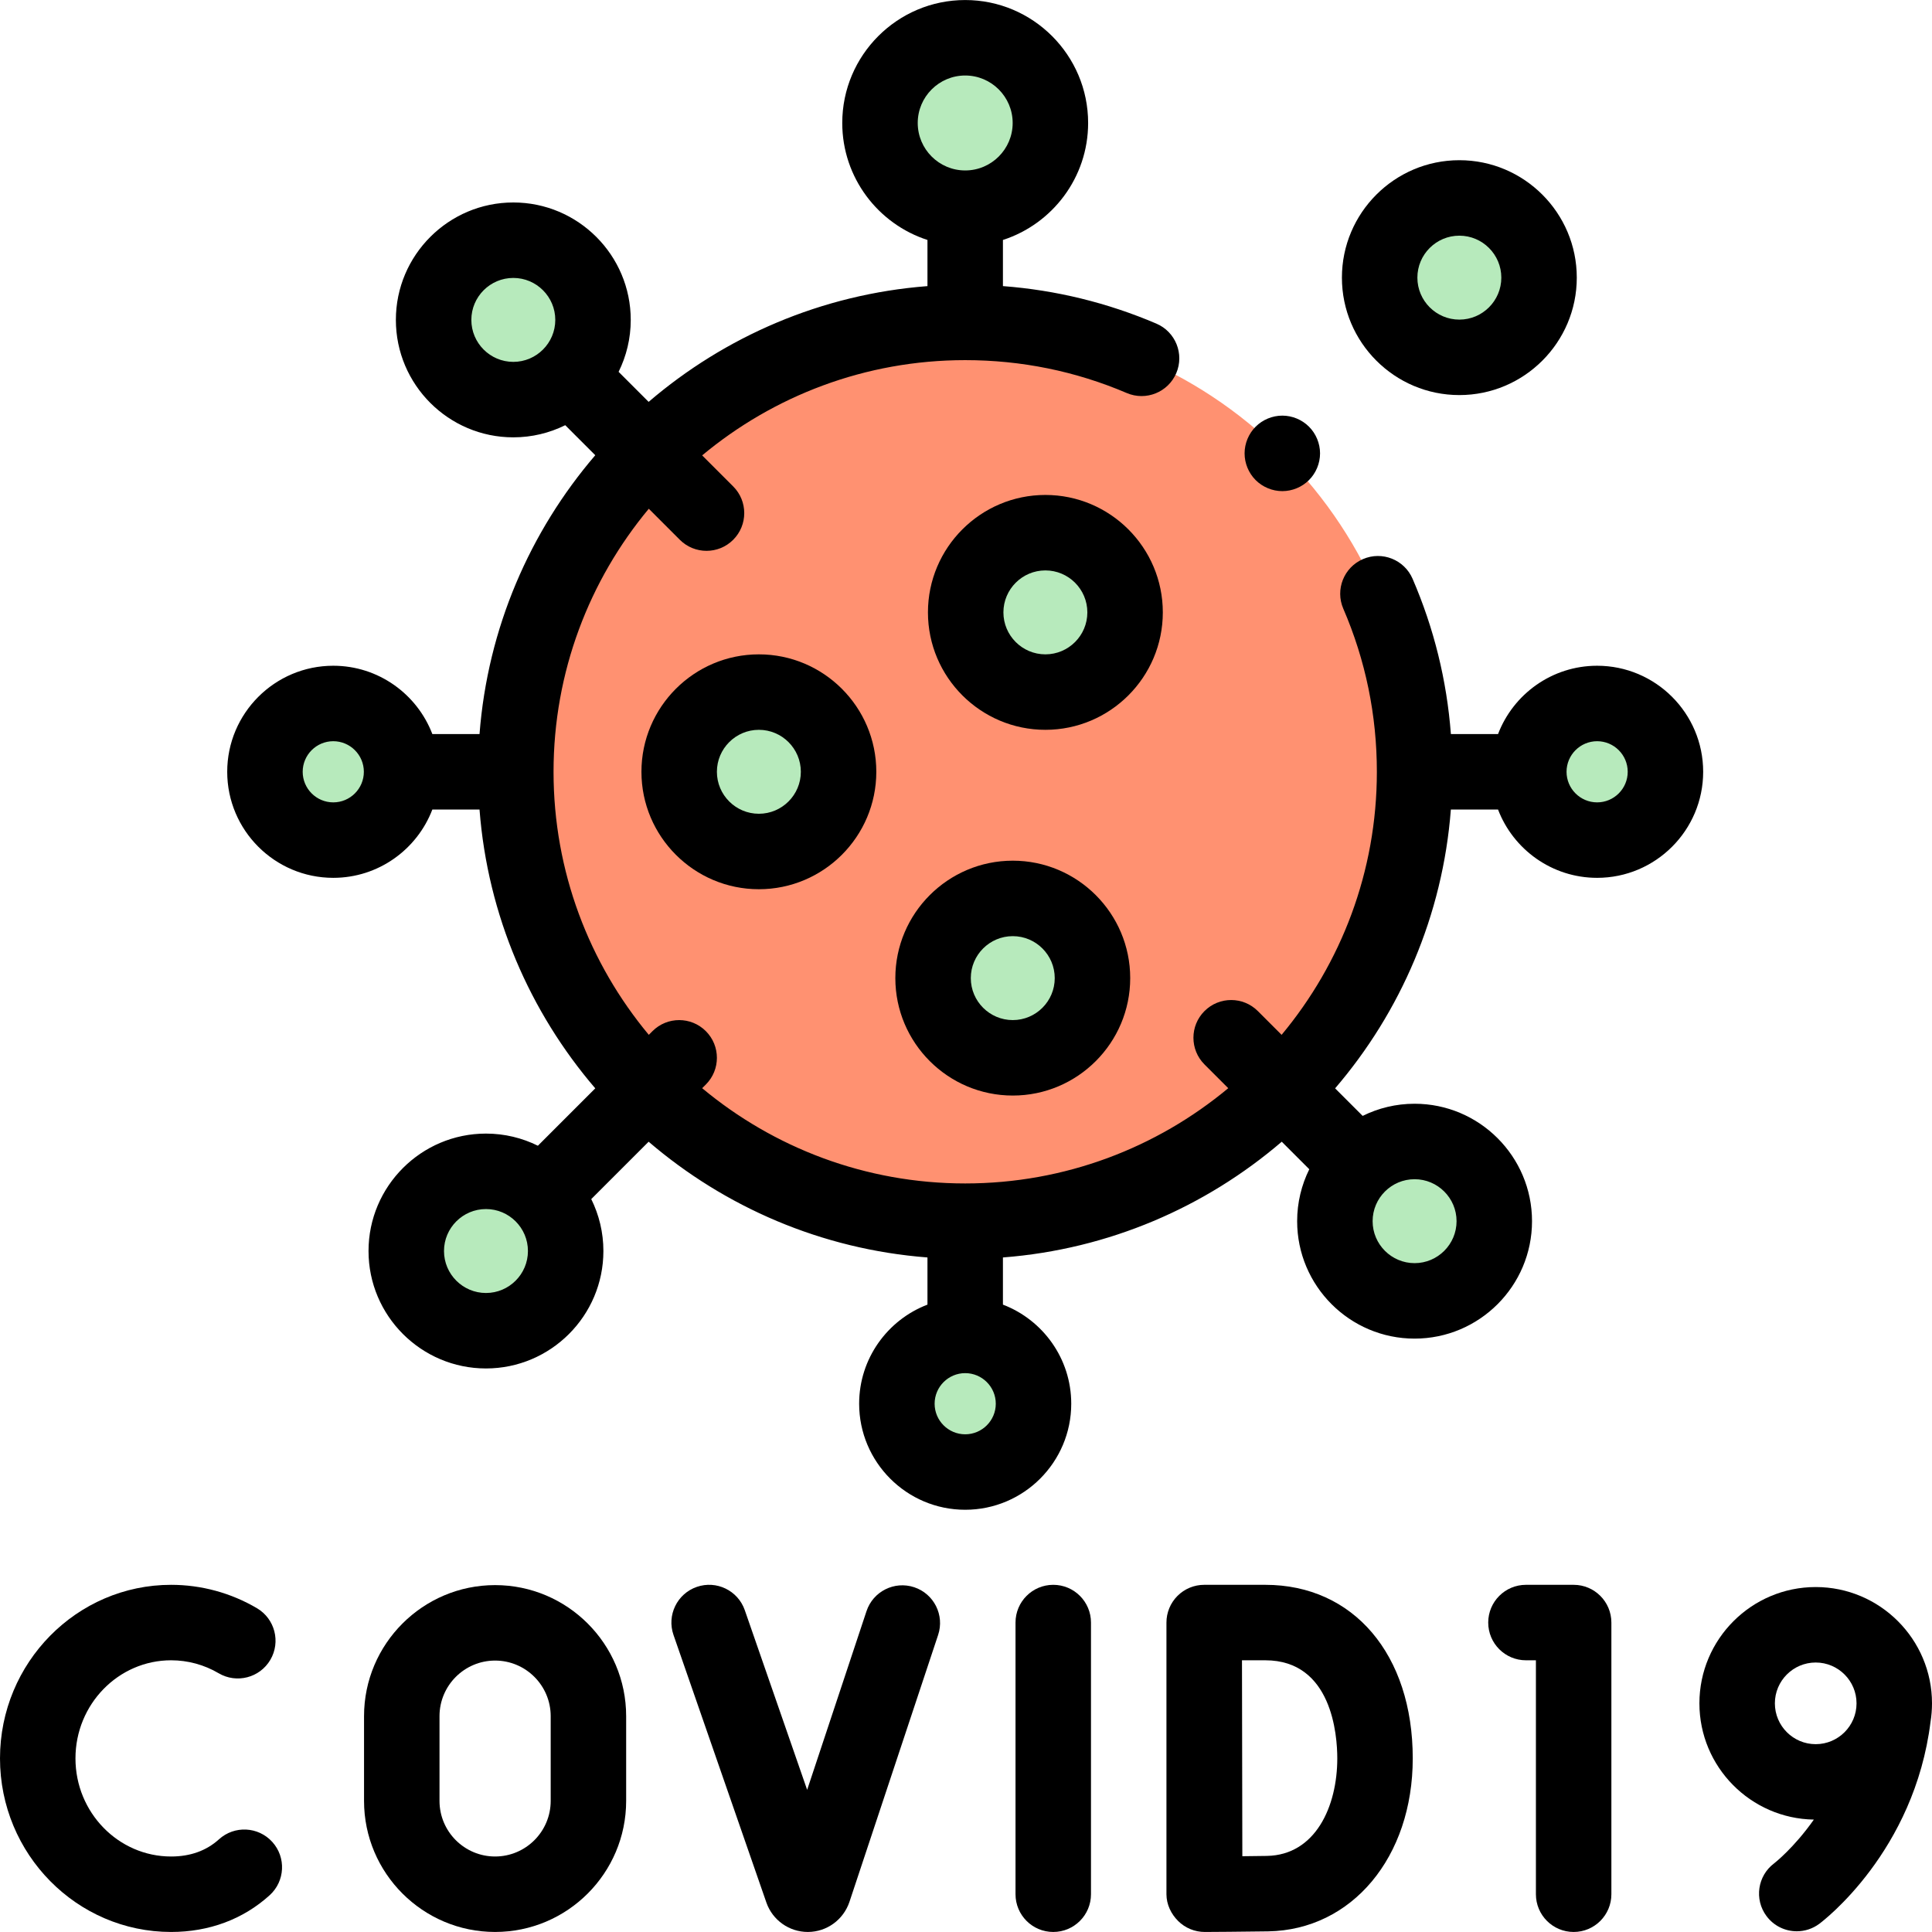
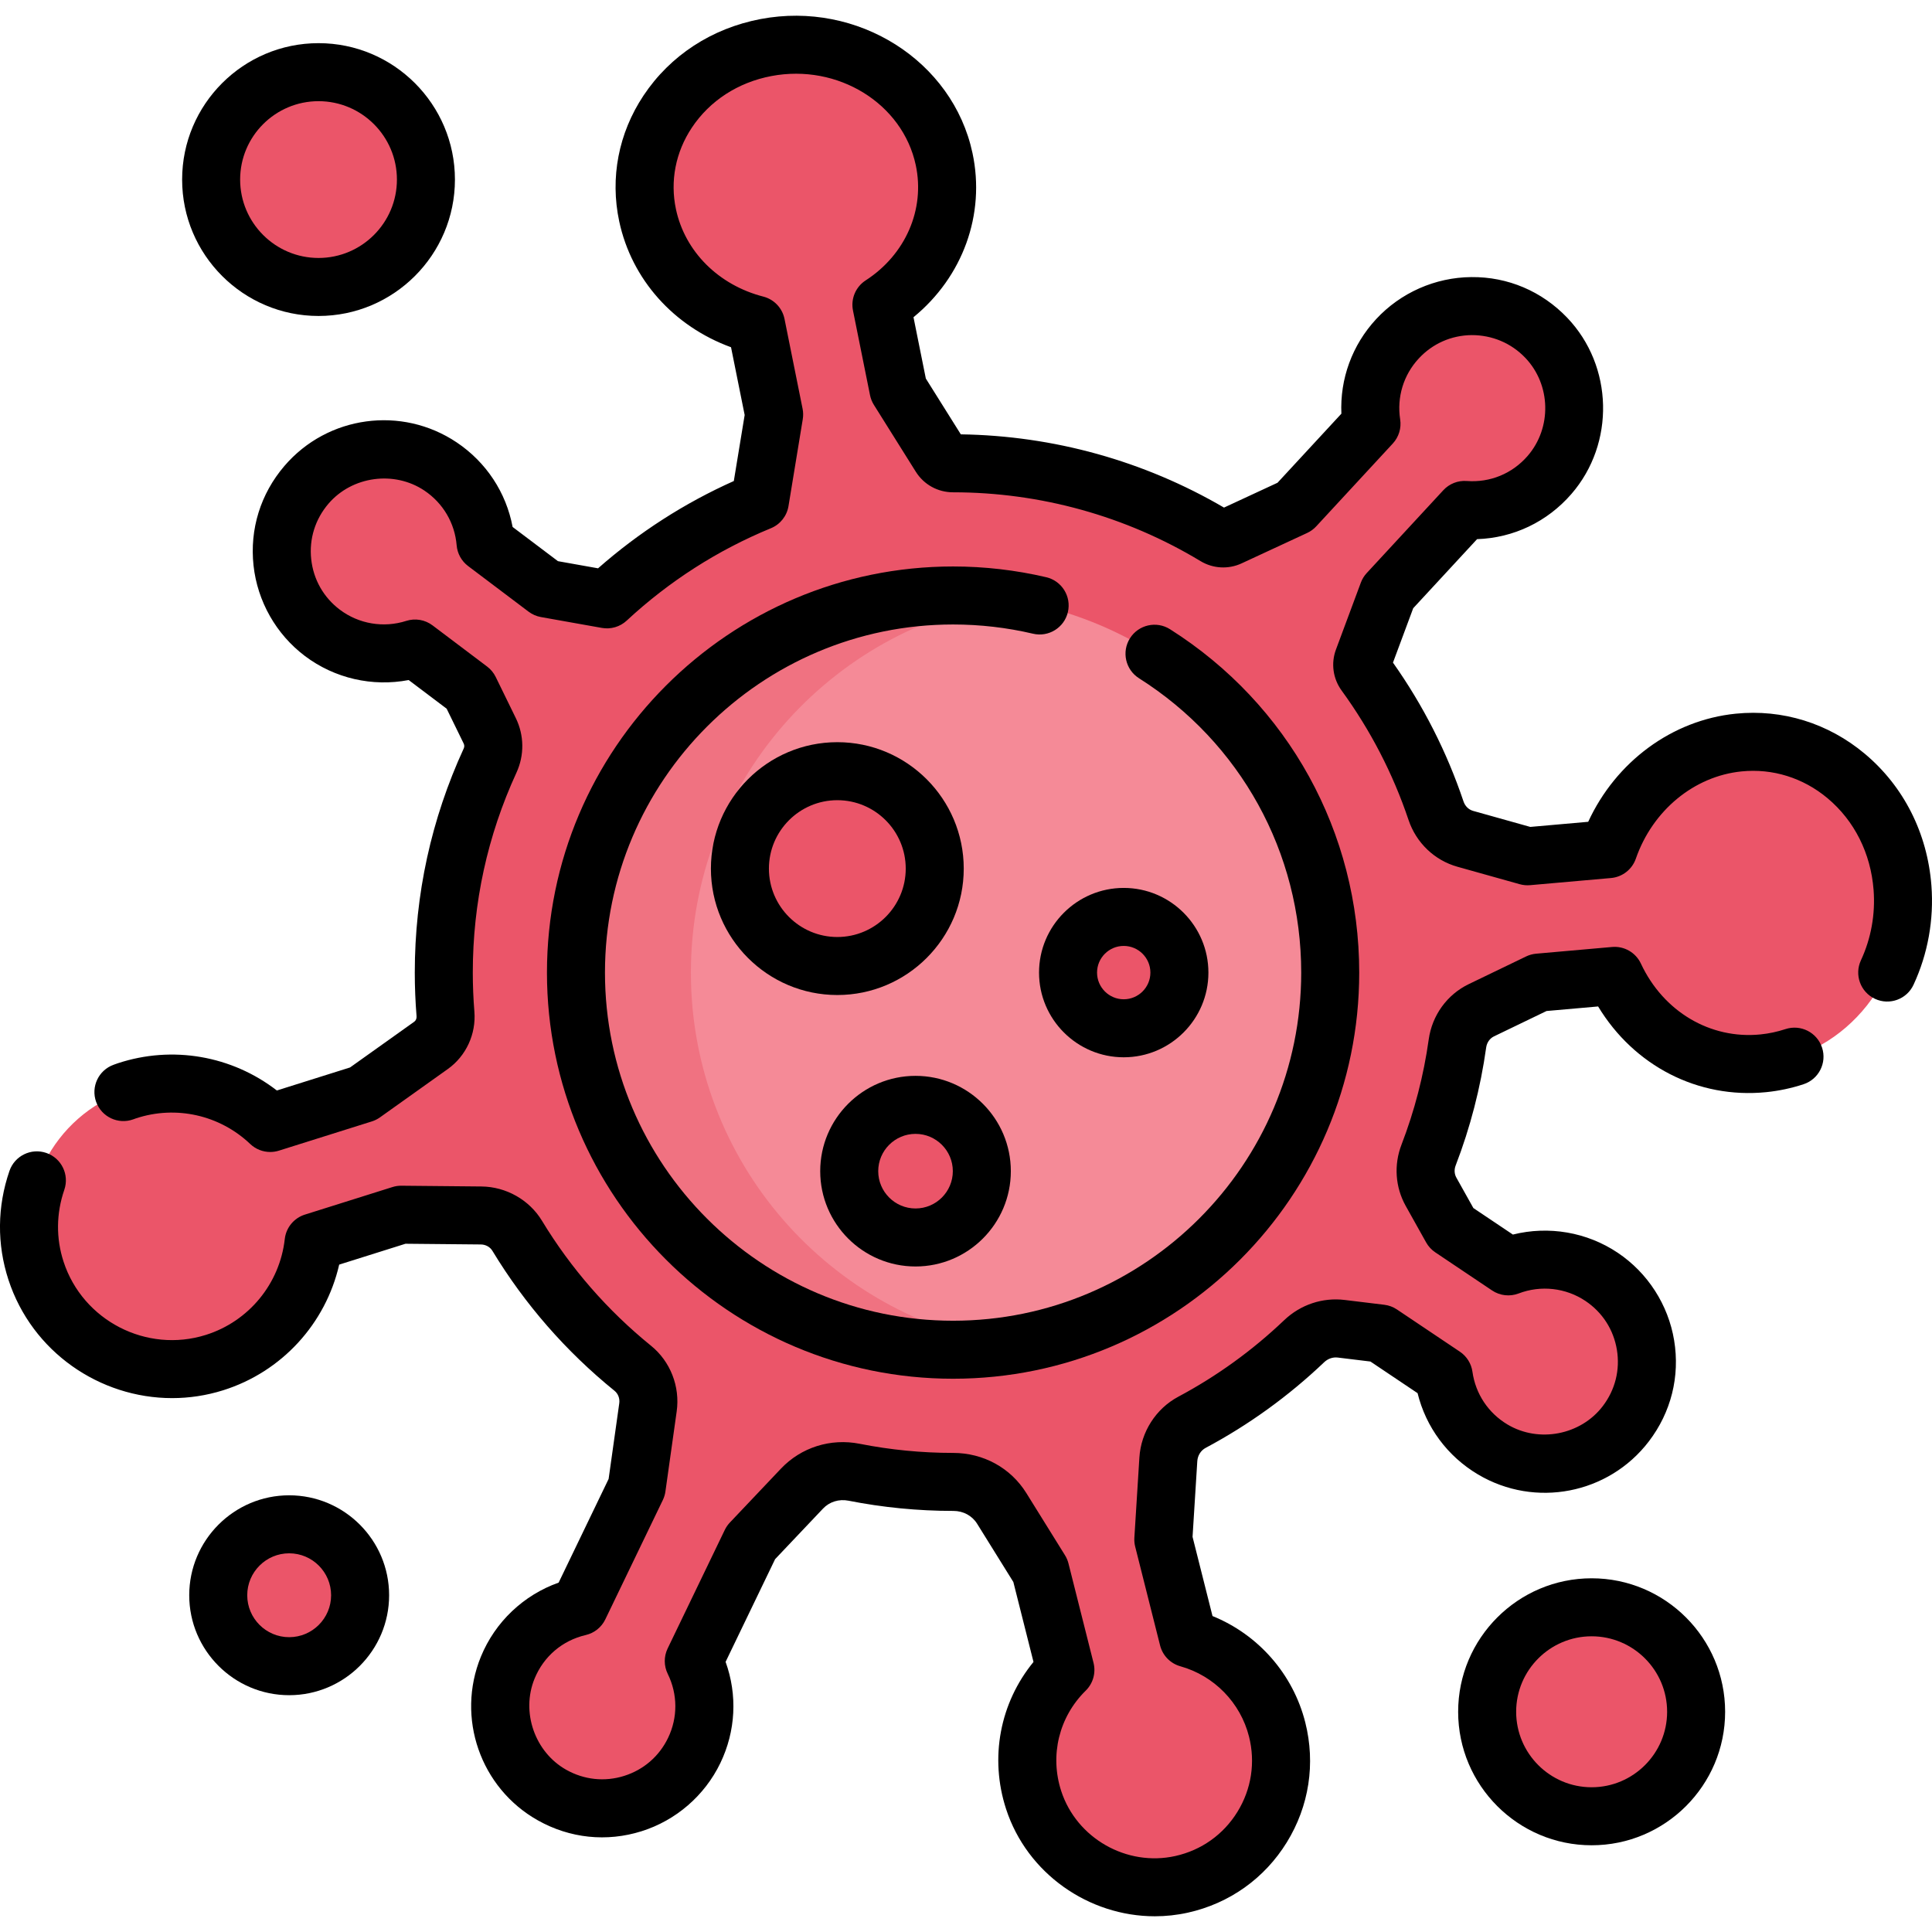
- <svg xmlns="http://www.w3.org/2000/svg" id="Capa_1" enable-background="new 0 0 512.019 512.019" height="512" viewBox="0 0 512.019 512.019" width="512">
-   <g id="XMLID_629_">
-     <ellipse id="XMLID_494_" cx="255.798" cy="204.54" fill="#ff9171" rx="119.097" ry="119.097" transform="matrix(.707 -.707 .707 .707 -69.71 240.785)" />
-     <g id="XMLID_2843_">
-       <circle id="XMLID_2844_" cx="128.791" cy="331.546" fill="#b7eabc" r="21.123" />
-     </g>
-     <g id="XMLID_2841_">
-       <circle id="XMLID_2842_" cx="128.791" cy="331.546" fill="#b7eabc" r="21.123" />
-     </g>
-     <g fill="#b7eabc">
-       <circle id="XMLID_2830_" cx="255.798" cy="372.013" r="18.105" />
-       <circle id="XMLID_1797_" cx="255.798" cy="372.013" r="18.105" />
-       <ellipse id="XMLID_1768_" cx="255.798" cy="32.59" rx="22.581" ry="22.581" transform="matrix(.987 -.16 .16 .987 -1.917 41.395)" />
-       <ellipse id="XMLID_1614_" cx="255.798" cy="32.59" rx="22.581" ry="22.581" transform="matrix(.987 -.16 .16 .987 -1.917 41.395)" />
-       <ellipse id="XMLID_1822_" cx="88.324" cy="204.54" rx="18.105" ry="18.105" transform="matrix(.23 -.973 .973 .23 -131.037 243.507)" />
-       <ellipse id="XMLID_1821_" cx="88.324" cy="204.54" rx="18.105" ry="18.105" transform="matrix(.23 -.973 .973 .23 -131.037 243.507)" />
-       <ellipse id="XMLID_1798_" cx="423.271" cy="204.54" rx="18.105" ry="18.105" transform="matrix(.707 -.707 .707 .707 -20.658 359.206)" />
-       <ellipse id="XMLID_1796_" cx="423.271" cy="204.54" rx="18.105" ry="18.105" transform="matrix(.707 -.707 .707 .707 -20.658 359.206)" />
-     </g>
-     <g id="XMLID_1788_">
-       <ellipse id="XMLID_1791_" cx="374.895" cy="323.637" fill="#b7eabc" rx="21.123" ry="21.123" transform="matrix(.987 -.16 .16 .987 -47 64.23)" />
-     </g>
-     <g id="XMLID_1786_">
-       <ellipse id="XMLID_1787_" cx="374.895" cy="323.637" fill="#b7eabc" rx="21.123" ry="21.123" transform="matrix(.987 -.16 .16 .987 -47 64.23)" />
-     </g>
-     <g id="XMLID_179_">
-       <circle id="XMLID_181_" cx="201.117" cy="204.54" fill="#b7eabc" r="21.123" />
-     </g>
-     <g id="XMLID_177_">
-       <circle id="XMLID_178_" cx="201.117" cy="204.54" fill="#b7eabc" r="21.123" />
-     </g>
-     <g id="XMLID_204_">
-       <ellipse id="XMLID_207_" cx="277.047" cy="162.294" fill="#b7eabc" rx="21.123" ry="21.123" transform="matrix(.987 -.16 .16 .987 -22.419 46.474)" />
-     </g>
-     <g id="XMLID_185_">
-       <ellipse id="XMLID_186_" cx="277.047" cy="162.294" fill="#b7eabc" rx="21.123" ry="21.123" transform="matrix(.987 -.16 .16 .987 -22.419 46.474)" />
-     </g>
-     <g id="XMLID_212_">
-       <circle id="XMLID_213_" cx="268.406" cy="259.221" fill="#b7eabc" r="21.123" />
-     </g>
-     <g id="XMLID_210_">
-       <circle id="XMLID_211_" cx="268.406" cy="259.221" fill="#b7eabc" r="21.123" />
-     </g>
-     <g id="XMLID_1843_">
-       <circle id="XMLID_1844_" cx="136.039" cy="84.781" fill="#b7eabc" r="21.123" />
-     </g>
-     <g id="XMLID_1833_">
-       <circle id="XMLID_1842_" cx="136.039" cy="84.781" fill="#b7eabc" r="21.123" />
-     </g>
-     <g id="XMLID_1545_">
-       <g id="XMLID_1828_">
-         <ellipse id="XMLID_1829_" cx="386.757" cy="73.58" fill="#b7eabc" rx="21.123" ry="21.123" transform="matrix(.924 -.383 .383 .924 1.282 153.607)" />
+ <svg xmlns="http://www.w3.org/2000/svg" id="Capa_1" enable-background="new 0 0 499.573 499.573" height="512" viewBox="0 0 499.573 499.573" width="512">
+   <g>
+     <g>
+       <g id="XMLID_107_">
+         <g>
+           <path d="m491.938 229.544c1.77 22.9-14.34 43.23-35.97 45.4-16.56 1.66-31.54-7.81-38.46-22.6l-19.63 1.73-14.82 7.15c-3.39 1.63-5.67 4.87-6.19 8.59-1.4 10.03-3.94 19.69-7.47 28.87-1.2 3.11-.99 6.58.64 9.48l5.28 9.44 14.68 9.85c7.74-2.96 16.75-2.25 24.16 2.72 12.56 8.43 15.57 25.78 6.23 37.99-8.04 10.52-22.99 13.41-34.37 6.65-7.25-4.3-11.63-11.44-12.7-19.07l-16.27-10.91-10.24-1.25c-3.52-.43-7.02.78-9.58 3.23-8.64 8.23-18.4 15.3-29.01 20.96-3.57 1.9-5.86 5.55-6.11 9.58l-1.3 20.74 6.44 25.55c10.96 3.06 20.02 11.75 23 23.57 4.5 17.87-6.6 36-24.7 40.03-16.33 3.64-33.08-5.88-38.27-21.79-4.04-12.42-.33-25.26 8.21-33.65l-6.47-25.7-9.99-16.06c-2.68-4.31-7.42-6.86-12.5-6.85-.03 0-.05 0-.08 0-8.75 0-17.31-.87-25.59-2.5-4.93-.98-10.02.58-13.48 4.23l-13.2 13.93-14.78 30.66c3.46 7.03 3.77 15.52.11 23.13-6.58 13.64-23.36 19.06-36.77 11.52-11.48-6.47-16.45-20.75-11.45-32.95 3.41-8.32 10.48-13.88 18.48-15.74l14.87-30.86 2.92-20.71c.53-3.82-.93-7.67-3.93-10.09-11.83-9.6-21.97-21.19-29.9-34.27-1.97-3.25-5.51-5.22-9.31-5.25l-20.68-.2-22.64 7.12c-1.59 14.08-11.23 26.59-25.61 31.11-19.32 6.08-39.9-4.54-46.17-23.74-6.27-19.19 4.32-40.18 23.49-46.52 13.42-4.44 27.52-.75 37.06 8.32l24.03-7.56 17.55-12.51c2.61-1.85 4-4.95 3.74-8.13-.29-3.53-.44-7.09-.44-10.69 0-19.56 4.3-38.13 11.98-54.83 1.12-2.45 1.09-5.27-.09-7.69l-5.2-10.63-14.11-10.65c-7.9 2.53-16.85 1.32-23.97-4.05-12.08-9.12-14.12-26.61-4.12-38.28 8.61-10.05 23.7-12.11 34.69-4.73 7 4.7 10.98 12.06 11.62 19.74l15.64 11.8 15.76 2.81c11.47-10.65 24.84-19.28 39.53-25.33l3.7-22.48-4.67-23.22c-13.82-3.56-25.04-14.15-28.06-28.27-4.26-19.95 9.45-39.38 30.63-43.39 21.17-4.01 41.79 8.9 46.05 28.85 3.19 14.93-3.68 29.56-16.22 37.66l4.41 21.9 10.83 17.28c.71 1.13 1.95 1.81 3.28 1.81h.02c24.8 0 48.02 6.9 67.85 18.88 1.09.65 2.43.74 3.58.2l16.96-7.86 19.8-21.42c-1.19-7.68 1-15.82 6.69-21.97 10.28-11.11 27.88-11.39 38.5-.28 9.31 9.75 9.67 25.3.83 35.48-5.72 6.59-13.93 9.63-21.95 9.03l-19.8 21.42-6.43 17.3c-.45 1.2-.25 2.54.5 3.58 7.81 10.72 14.04 22.66 18.34 35.48 1.19 3.52 3.99 6.26 7.57 7.27l16.1 4.51 20.92-1.85c5.13-14.79 17.94-25.98 33.67-27.56 21.63-2.17 40.6 14.64 42.36 37.54z" fill="#eb5569" />
+         </g>
      </g>
-       <g id="XMLID_1826_">
-         <ellipse id="XMLID_1827_" cx="386.757" cy="73.58" fill="#b7eabc" rx="21.123" ry="21.123" transform="matrix(.924 -.383 .383 .924 1.282 153.607)" />
+       <g id="XMLID_8_">
+         <g>
+           <circle cx="246.448" cy="251.494" fill="#f58a97" r="97.52" />
+         </g>
+       </g>
+       <path d="m178.652 251.494c0-48.807 35.859-89.244 82.664-96.401-4.846-.741-9.816-1.119-14.869-1.119-53.86 0-97.52 43.66-97.52 97.52s43.66 97.52 97.52 97.52c5.053 0 10.016-.384 14.862-1.125-46.804-7.158-82.657-47.588-82.657-96.395z" fill="#f07281" />
+       <g fill="#eb5569">
+         <circle cx="82.365" cy="46.433" r="27.771" />
+         <circle cx="74.773" cy="412.497" r="18.343" />
+         <circle cx="411.563" cy="442.629" r="27.018" />
+         <circle cx="216.514" cy="224.6" r="25.189" />
+         <circle cx="236.734" cy="302.839" r="17.145" />
+         <circle cx="290.57" cy="251.494" r="14.397" />
      </g>
    </g>
-     <g id="XMLID_624_">
-       <path id="XMLID_626_" d="m279.132 420.01c-5.523 0-10 4.478-10 10v72c0 5.523 4.477 10 10 10s10-4.478 10-10v-72c0-5.523-4.477-10-10-10z" />
-       <path id="XMLID_1032_" d="m58.031 487.455c-3.332 3.022-7.599 4.555-12.682 4.555-13.977 0-25.349-11.663-25.349-26s11.372-26 25.349-26c4.431 0 8.787 1.187 12.598 3.432 4.757 2.801 10.889 1.218 13.692-3.541 2.803-4.758 1.218-10.888-3.541-13.691-6.885-4.056-14.751-6.199-22.749-6.199-25.005-.001-45.349 20.634-45.349 45.999 0 25.364 20.344 46 45.349 46 10.062 0 19.094-3.369 26.12-9.742 4.091-3.711 4.398-10.035.688-14.125-3.711-4.091-10.035-4.4-14.126-.688z" />
-       <path id="XMLID_1033_" d="m242.285 420.651c-5.241-1.741-10.901 1.096-12.643 6.338l-15.731 47.354-16.527-47.613c-1.812-5.217-7.509-7.981-12.727-6.168-5.217 1.812-7.979 7.509-6.168 12.727l24.641 70.985c1.645 4.636 6.041 7.735 10.954 7.735h.077c4.944-.033 9.336-3.199 10.952-7.949l23.509-70.767c1.741-5.24-1.096-10.9-6.337-12.642z" />
-       <path id="XMLID_1036_" d="m131.211 420.085c-19.152 0-34.734 15.581-34.734 34.733v22.458c0 19.152 15.582 34.733 34.734 34.733s34.733-15.581 34.733-34.733v-22.458c.001-19.152-15.581-34.733-34.733-34.733zm14.734 57.191c0 8.124-6.609 14.733-14.733 14.733s-14.734-6.609-14.734-14.733v-22.458c0-8.124 6.609-14.733 14.734-14.733 8.124 0 14.733 6.609 14.733 14.733z" />
-       <path id="XMLID_1037_" d="m417.048 420.01h-12.64c-5.523 0-10 4.478-10 10 0 5.523 4.477 10 10 10h2.64v62c0 5.523 4.477 10 10 10s10-4.478 10-10v-72c0-5.523-4.477-10-10-10z" />
-       <path id="XMLID_1040_" d="m512.019 451.42c0-16.995-13.826-30.821-30.821-30.821-16.994 0-30.82 13.826-30.82 30.821 0 16.83 13.562 30.544 30.331 30.808-5.26 7.479-10.367 11.474-10.538 11.605-4.396 3.305-5.302 9.544-2.016 13.962 1.963 2.639 4.978 4.033 8.032 4.033 2.075 0 4.167-.644 5.96-1.978 1.035-.77 25.237-19.148 29.487-53.577.251-1.581.385-3.202.385-4.853zm-41.641 0c0-5.967 4.854-10.821 10.82-10.821 5.967 0 10.821 4.854 10.821 10.821s-4.854 10.82-10.821 10.82c-5.966 0-10.82-4.853-10.82-10.82z" />
-       <path id="XMLID_1043_" d="m423.272 176.435c-11.976 0-22.22 7.532-26.26 18.105h-12.496c-1.083-14.226-4.485-28.03-10.155-41.155-2.191-5.07-8.077-7.405-13.146-5.214-5.07 2.19-7.404 8.076-5.214 13.146 5.902 13.663 8.895 28.205 8.895 43.224 0 26.485-9.49 50.793-25.244 69.711l-6.297-6.297c-3.905-3.903-10.237-3.904-14.142 0-3.905 3.905-3.906 10.237-.001 14.142l6.297 6.297c-18.918 15.754-43.226 25.244-69.711 25.244s-50.794-9.49-69.711-25.244l.978-.978c3.905-3.905 3.905-10.237 0-14.143-3.905-3.904-10.237-3.904-14.143 0l-.978.978c-15.754-18.918-25.244-43.226-25.244-69.711s9.49-50.793 25.244-69.711l8.226 8.226c1.953 1.953 4.512 2.929 7.071 2.929s5.119-.976 7.071-2.929c3.905-3.905 3.905-10.237 0-14.143l-8.226-8.226c18.918-15.754 43.226-25.244 69.711-25.244 14.865 0 29.27 2.934 42.814 8.719 5.081 2.17 10.955-.19 13.124-5.268 2.17-5.079-.189-10.955-5.268-13.124-12.982-5.545-26.623-8.876-40.671-9.946v-12.228c13.087-4.231 22.58-16.527 22.58-31.005 0-17.965-14.616-32.581-32.58-32.581-17.965 0-32.581 14.616-32.581 32.581 0 14.477 9.494 26.773 22.581 31.005v12.232c-28.091 2.162-53.689 13.358-73.895 30.675l-7.959-7.959c2.056-4.152 3.218-8.823 3.218-13.762 0-17.161-13.961-31.123-31.123-31.123-17.161 0-31.123 13.962-31.123 31.123s13.962 31.123 31.123 31.123c4.939 0 9.61-1.162 13.762-3.218l7.959 7.959c-17.317 20.206-28.513 45.804-30.675 73.895h-12.501c-4.04-10.573-14.284-18.105-26.26-18.105-15.498 0-28.105 12.608-28.105 28.105s12.608 28.105 28.105 28.105c11.976 0 22.22-7.532 26.26-18.105h12.5c2.162 28.091 13.359 53.689 30.676 73.895l-15.207 15.207c-4.152-2.056-8.823-3.218-13.762-3.218-17.161 0-31.123 13.961-31.123 31.122s13.962 31.123 31.123 31.123 31.123-13.962 31.123-31.123c0-4.939-1.162-9.61-3.218-13.762l15.207-15.207c20.207 17.317 45.804 28.513 73.895 30.675v12.501c-10.574 4.04-18.105 14.285-18.105 26.26 0 15.497 12.608 28.105 28.105 28.105s28.105-12.608 28.105-28.105c0-11.976-7.532-22.22-18.105-26.26v-12.501c28.091-2.162 53.688-13.359 73.895-30.675l7.297 7.298c-2.056 4.152-3.218 8.823-3.218 13.762 0 17.161 13.962 31.123 31.123 31.123s31.123-13.962 31.123-31.123-13.961-31.122-31.123-31.122c-4.939 0-9.61 1.162-13.762 3.218l-7.298-7.298c17.317-20.206 28.513-45.804 30.675-73.895h12.5c4.04 10.574 14.284 18.105 26.261 18.105 15.497 0 28.105-12.608 28.105-28.105.002-15.498-12.605-28.105-28.102-28.105zm-167.474-156.425c6.937 0 12.58 5.644 12.58 12.581s-5.643 12.581-12.58 12.581-12.581-5.644-12.581-12.581 5.644-12.581 12.581-12.581zm-119.759 75.894c-6.133 0-11.123-4.99-11.123-11.123s4.99-11.123 11.123-11.123 11.123 4.99 11.123 11.123-4.99 11.123-11.123 11.123zm-47.715 116.741c-4.469 0-8.105-3.636-8.105-8.105s3.636-8.105 8.105-8.105 8.105 3.636 8.105 8.105-3.635 8.105-8.105 8.105zm40.468 130.024c-6.133 0-11.123-4.99-11.123-11.123s4.99-11.122 11.123-11.122 11.123 4.989 11.123 11.122c-.001 6.133-4.991 11.123-11.123 11.123zm127.006 37.45c-4.469 0-8.105-3.636-8.105-8.105s3.636-8.105 8.105-8.105 8.105 3.636 8.105 8.105-3.636 8.105-8.105 8.105zm119.097-67.604c6.133 0 11.123 4.989 11.123 11.122s-4.99 11.123-11.123 11.123-11.123-4.99-11.123-11.123 4.99-11.122 11.123-11.122zm48.377-99.87c-4.469 0-8.106-3.636-8.106-8.105s3.636-8.105 8.106-8.105c4.469 0 8.105 3.636 8.105 8.105-.001 4.469-3.636 8.105-8.105 8.105z" />
-       <path id="XMLID_1052_" d="m169.994 204.54c0 17.161 13.962 31.123 31.123 31.123s31.123-13.962 31.123-31.123-13.962-31.123-31.123-31.123-31.123 13.961-31.123 31.123zm42.245 0c0 6.133-4.99 11.123-11.123 11.123s-11.123-4.99-11.123-11.123 4.99-11.123 11.123-11.123 11.123 4.99 11.123 11.123z" />
-       <path id="XMLID_1055_" d="m277.047 131.171c-17.161 0-31.123 13.961-31.123 31.123 0 17.161 13.961 31.123 31.123 31.123 17.161 0 31.123-13.962 31.123-31.123s-13.962-31.123-31.123-31.123zm0 42.246c-6.133 0-11.123-4.99-11.123-11.123s4.99-11.123 11.123-11.123 11.123 4.99 11.123 11.123-4.989 11.123-11.123 11.123z" />
-       <path id="XMLID_1058_" d="m268.406 228.098c-17.161 0-31.123 13.961-31.123 31.122s13.962 31.123 31.123 31.123 31.122-13.962 31.122-31.123c0-17.16-13.961-31.122-31.122-31.122zm0 42.246c-6.133 0-11.123-4.99-11.123-11.123s4.99-11.122 11.123-11.122 11.122 4.99 11.122 11.122c0 6.133-4.989 11.123-11.122 11.123z" />
-       <path id="XMLID_1061_" d="m386.757 104.703c17.161 0 31.123-13.961 31.123-31.123s-13.962-31.123-31.123-31.123-31.122 13.962-31.122 31.123 13.961 31.123 31.122 31.123zm0-42.245c6.133 0 11.123 4.99 11.123 11.123s-4.99 11.123-11.123 11.123-11.122-4.99-11.122-11.123c-.001-6.134 4.989-11.123 11.122-11.123z" />
-       <path id="XMLID_1062_" d="m339.84 130.16c2.63 0 5.21-1.07 7.07-2.93s2.93-4.44 2.93-7.08c0-2.63-1.07-5.21-2.93-7.07s-4.44-2.93-7.07-2.93-5.21 1.07-7.07 2.93-2.93 4.44-2.93 7.07c0 2.64 1.07 5.22 2.93 7.08 1.86 1.859 4.44 2.93 7.07 2.93z" />
-       <path id="XMLID_1065_" d="m335.332 420.01h-16.2c-2.655 0-5.202 1.057-7.078 2.936-1.876 1.88-2.927 4.428-2.922 7.083v72.017c.01 2.655 1.221 5.197 3.106 7.066 1.873 1.857 4.404 2.898 7.04 2.898h.052c.445-.003 10.964-.059 16.773-.16 22.195-.388 38.304-19.667 38.304-45.84.001-27.514-15.702-46-39.075-46zm.422 71.844c-1.823.031-4.165.059-6.51.082-.027-8.445-.079-43.13-.094-51.926h6.182c17.7 0 19.076 19.9 19.076 26 0 12.701-5.768 25.618-18.654 25.844z" />
+     <g>
+       <path d="m499.421 228.968c-1.043-13.54-7.164-25.639-17.233-34.069-9.426-7.891-21.271-11.569-33.356-10.357-16.482 1.653-30.999 12.435-38.155 27.957l-14.979 1.323-14.784-4.144c-1.149-.322-2.076-1.232-2.48-2.434-4.296-12.781-10.428-24.85-18.241-35.905l5.232-14.067 16.513-17.86c9.392-.315 18.126-4.455 24.389-11.674 11.333-13.063 10.862-33.082-1.074-45.575-6.551-6.856-15.375-10.614-24.813-10.513-9.319.076-18.29 4.042-24.614 10.883-6.195 6.7-9.367 15.439-8.973 24.435l-16.515 17.863-13.838 6.419c-20.64-12.065-44.078-18.59-68.052-18.938l-9.048-14.43-3.191-15.857c12.713-10.395 18.653-26.541 15.256-42.447-5.098-23.869-29.677-39.417-54.786-34.654-12.642 2.396-23.398 9.426-30.287 19.792-6.453 9.711-8.682 21.264-6.275 32.53 3.208 15.021 14.097 27.138 28.911 32.544l3.525 17.518-2.804 17.075c-12.772 5.713-24.551 13.287-35.104 22.57l-10.372-1.848-11.72-8.842c-1.675-8.901-6.813-16.737-14.447-21.859-14.247-9.56-33.405-6.945-44.563 6.082-6.168 7.202-9.004 16.343-7.985 25.737 1.005 9.264 5.847 17.795 13.284 23.406 7.69 5.801 17.47 8.014 26.831 6.215l9.821 7.409 4.405 9.014c.195.399.2.859.015 1.261-8.401 18.267-12.66 37.769-12.66 57.965 0 3.738.155 7.538.46 11.294.047.58-.182 1.11-.614 1.417l-16.585 11.817-18.93 5.955c-11.623-8.993-26.992-11.709-41.138-7.034-.283.094-.562.195-.84.298l-.234.086c-3.897 1.404-5.918 5.701-4.515 9.598 1.403 3.896 5.698 5.919 9.598 4.515l.351-.128c.118-.043.236-.088.353-.127 10.331-3.416 21.651-.875 29.544 6.63 1.415 1.345 3.272 2.064 5.168 2.064.752 0 1.511-.113 2.25-.346l24.028-7.559c.751-.236 1.46-.589 2.102-1.046l17.552-12.506c4.706-3.352 7.335-9.043 6.861-14.852-.272-3.353-.411-6.743-.411-10.077 0-18.017 3.798-35.411 11.289-51.698 2.073-4.509 2.013-9.653-.166-14.113l-5.194-10.628c-.518-1.061-1.279-1.983-2.221-2.694l-14.119-10.652c-1.946-1.468-4.485-1.899-6.804-1.155-5.856 1.876-12.271.792-17.162-2.898-4.207-3.173-6.836-7.808-7.405-13.05-.568-5.236 1.018-10.336 4.465-14.361 6.11-7.133 17.009-8.62 24.813-3.384 4.811 3.229 7.847 8.383 8.33 14.143.178 2.126 1.253 4.076 2.957 5.361l15.638 11.798c.942.711 2.039 1.189 3.201 1.396l15.756 2.808c2.319.414 4.693-.286 6.417-1.886 10.977-10.186 23.523-18.224 37.292-23.891 2.405-.99 4.125-3.154 4.546-5.72l3.692-22.48c.147-.894.13-1.807-.048-2.695l-4.671-23.215c-.567-2.819-2.696-5.066-5.481-5.783-11.598-2.988-20.254-11.641-22.59-22.58-1.556-7.284-.1-14.776 4.1-21.096 4.635-6.975 11.947-11.719 20.588-13.357 17.173-3.252 33.914 7.085 37.323 23.049 2.441 11.432-2.645 23.127-12.958 29.795-2.587 1.673-3.888 4.758-3.28 7.778l4.407 21.9c.179.888.517 1.736.998 2.504l10.833 17.281c2.092 3.337 5.691 5.329 9.647 5.329h.004c22.574 0 44.696 6.152 63.977 17.792 3.232 1.951 7.199 2.172 10.611.591l16.957-7.866c.888-.412 1.687-.994 2.351-1.712l19.8-21.416c1.554-1.68 2.255-3.977 1.905-6.239-.889-5.744.857-11.478 4.79-15.731 3.577-3.869 8.451-6.023 13.723-6.067 5.252-.001 10.184 2.043 13.845 5.876 6.645 6.955 6.904 18.104.589 25.382-3.96 4.564-9.69 6.92-15.722 6.467-2.281-.173-4.518.708-6.07 2.388l-19.8 21.416c-.665.718-1.182 1.56-1.523 2.477l-6.437 17.308c-1.323 3.557-.772 7.521 1.472 10.604 7.461 10.25 13.281 21.506 17.298 33.457 1.987 5.913 6.716 10.436 12.651 12.099l16.103 4.513c.872.245 1.781.328 2.684.249l20.913-1.847c2.942-.26 5.457-2.221 6.426-5.011 4.33-12.473 15.061-21.328 27.338-22.559 8.029-.806 15.927 1.657 22.231 6.934 6.947 5.816 11.176 14.24 11.906 23.719.482 6.264-.65 12.554-3.274 18.191-1.748 3.755-.122 8.216 3.634 9.965 3.757 1.748 8.217.122 9.965-3.634 3.705-7.97 5.306-16.848 4.627-25.676z" />
+       <path d="m461.674 266.105c-2.105.693-4.277 1.155-6.455 1.374-12.979 1.299-25.11-5.888-30.917-18.315-1.335-2.856-4.316-4.575-7.455-4.295l-19.632 1.734c-.903.08-1.783.322-2.599.716l-14.819 7.149c-5.614 2.708-9.488 8.058-10.361 14.31-1.3 9.303-3.669 18.459-7.04 27.212-2.012 5.225-1.614 10.998 1.093 15.837l5.278 9.438c.576 1.03 1.387 1.91 2.368 2.567l14.688 9.854c2.023 1.358 4.582 1.647 6.858.777 5.741-2.197 12.207-1.471 17.296 1.943 4.375 2.935 7.258 7.417 8.116 12.619.857 5.196-.443 10.377-3.663 14.587-5.706 7.462-16.504 9.55-24.587 4.753-4.982-2.957-8.3-7.936-9.101-13.66-.296-2.113-1.478-4-3.25-5.188l-16.268-10.914c-.98-.658-2.102-1.075-3.273-1.217l-10.239-1.245c-5.727-.698-11.437 1.213-15.662 5.24-8.2 7.813-17.408 14.468-27.367 19.779-5.792 3.088-9.648 9.114-10.062 15.724l-1.299 20.744c-.048.773.023 1.55.213 2.301l6.437 25.546c.657 2.609 2.662 4.666 5.252 5.39 8.734 2.443 15.534 9.411 17.745 18.184 1.683 6.68.619 13.59-2.998 19.456-3.614 5.863-9.316 9.918-16.055 11.419-12.563 2.8-25.527-4.579-29.507-16.796-3.006-9.229-.578-19.178 6.335-25.966 1.901-1.866 2.669-4.601 2.018-7.184l-6.477-25.702c-.189-.751-.494-1.469-.903-2.127l-9.985-16.061c-4.047-6.511-11.097-10.396-18.937-10.396-.005 0-.01 0-.016 0-8.11 0-16.229-.793-24.133-2.357-7.534-1.492-15.153.914-20.381 6.431l-13.202 13.932c-.533.563-.976 1.204-1.313 1.902l-14.778 30.661c-1.001 2.077-.991 4.5.027 6.568 2.589 5.26 2.619 11.295.082 16.559-2.29 4.751-6.324 8.239-11.358 9.822-5.03 1.582-10.347 1.019-14.971-1.583-8.133-4.577-11.73-14.929-8.19-23.566 2.361-5.759 7.185-9.869 13.236-11.277 2.211-.514 4.071-2.003 5.057-4.048l14.874-30.858c.336-.698.563-1.444.67-2.211l2.914-20.716c.903-6.417-1.637-12.916-6.627-16.962-11.24-9.115-20.73-19.992-28.208-32.33-3.276-5.405-9.276-8.801-15.66-8.861l-20.68-.197c-.789-.01-1.571.109-2.322.345l-22.642 7.123c-2.831.891-4.871 3.367-5.203 6.316-1.302 11.571-9.312 21.303-20.407 24.793-15.301 4.814-31.807-3.672-36.788-18.919-1.98-6.061-1.916-12.493.187-18.601 1.348-3.917-.734-8.185-4.651-9.533-3.918-1.35-8.185.735-9.533 4.651-3.173 9.22-3.264 18.951-.262 28.141 6.094 18.653 23.605 30.606 42.325 30.605 4.384 0 8.838-.656 13.223-2.036 15.15-4.769 26.488-17.233 29.977-32.486l17.146-5.394 19.492.185c1.23.012 2.37.639 2.974 1.637 8.375 13.819 19.003 26.001 31.588 36.207.927.751 1.395 1.986 1.221 3.222l-2.751 19.559-12.923 26.813c-9.05 3.203-16.416 10.15-20.102 19.141-6.466 15.772-.141 33.97 14.713 42.328 8.272 4.656 17.801 5.658 26.825 2.82 8.898-2.797 16.324-9.219 20.373-17.619 3.996-8.291 4.446-17.641 1.361-26.177l12.801-26.558 12.398-13.083c1.667-1.76 4.126-2.52 6.581-2.034 8.86 1.753 17.959 2.643 27.132 2.643h.006c2.542 0 4.831 1.239 6.121 3.316l9.368 15.068 5.208 20.667c-8.672 10.584-11.405 24.777-7.088 38.032 5.44 16.703 21.397 27.736 38.459 27.735 2.84 0 5.713-.306 8.571-.942 10.726-2.389 19.805-8.848 25.563-18.189 5.76-9.344 7.455-20.351 4.773-30.992-3.153-12.514-12.16-22.72-23.989-27.511l-5.159-20.476 1.226-19.576c.091-1.455.915-2.768 2.149-3.426 11.158-5.951 21.472-13.405 30.657-22.155.967-.921 2.244-1.36 3.504-1.208l8.457 1.028 12.192 8.18c2.165 8.794 7.73 16.333 15.636 21.025 14.755 8.755 33.738 5.084 44.157-8.542 5.761-7.533 8.086-16.816 6.547-26.14-1.517-9.194-6.824-17.444-14.56-22.634-7.999-5.366-17.887-7.033-27.134-4.719l-10.216-6.854-4.401-7.87c-.523-.936-.591-2.075-.187-3.125 3.782-9.821 6.439-20.092 7.897-30.527.178-1.275.935-2.35 2.023-2.875l13.585-6.554 13.337-1.178c9.27 15.343 25.811 23.931 43.479 22.158 3.261-.327 6.506-1.017 9.647-2.05 3.935-1.295 6.074-5.534 4.779-9.469-1.295-3.938-5.535-6.076-9.469-4.782z" />
+       <path d="m270.544 149.26c-7.863-1.847-15.97-2.783-24.096-2.783-57.906 0-105.017 47.11-105.017 105.017s47.11 105.017 105.017 105.017 105.017-47.11 105.017-105.017c0-36.206-18.289-69.397-48.922-88.789-3.501-2.216-8.135-1.174-10.349 2.325-2.216 3.5-1.174 8.133 2.326 10.349 26.265 16.626 41.945 45.081 41.945 76.115 0 49.635-40.381 90.017-90.017 90.017s-90.017-40.381-90.017-90.017 40.381-90.017 90.017-90.017c6.973 0 13.926.803 20.667 2.386 4.033.95 8.069-1.554 9.016-5.586.947-4.033-1.555-8.069-5.587-9.017z" />
+       <path d="m82.365 81.703c19.449 0 35.271-15.822 35.271-35.271s-15.822-35.271-35.271-35.271-35.271 15.823-35.271 35.272c0 19.448 15.822 35.27 35.271 35.27zm0-55.541c11.177 0 20.271 9.094 20.271 20.271s-9.094 20.271-20.271 20.271-20.271-9.094-20.271-20.271 9.094-20.271 20.271-20.271z" />
+       <path d="m74.774 386.653c-14.25 0-25.844 11.593-25.844 25.843s11.593 25.844 25.844 25.844c14.25 0 25.843-11.593 25.843-25.844 0-14.249-11.593-25.843-25.843-25.843zm0 36.687c-5.979 0-10.844-4.864-10.844-10.844 0-5.979 4.864-10.843 10.844-10.843 5.979 0 10.843 4.864 10.843 10.843 0 5.98-4.864 10.844-10.843 10.844z" />
+       <path d="m411.563 408.111c-19.033 0-34.518 15.484-34.518 34.518s15.484 34.518 34.518 34.518 34.518-15.484 34.518-34.518-15.485-34.518-34.518-34.518zm0 54.035c-10.762 0-19.518-8.755-19.518-19.518s8.755-19.518 19.518-19.518 19.518 8.755 19.518 19.518-8.756 19.518-19.518 19.518z" />
+       <path d="m249.203 224.601c0-18.025-14.664-32.689-32.689-32.689s-32.689 14.664-32.689 32.689 14.664 32.689 32.689 32.689 32.689-14.665 32.689-32.689zm-32.689 17.689c-9.754 0-17.689-7.935-17.689-17.689s7.935-17.689 17.689-17.689 17.689 7.935 17.689 17.689-7.935 17.689-17.689 17.689z" />
+       <path d="m236.735 327.483c13.589 0 24.645-11.056 24.645-24.645s-11.056-24.645-24.645-24.645-24.645 11.056-24.645 24.645c0 13.59 11.055 24.645 24.645 24.645zm0-34.289c5.318 0 9.645 4.327 9.645 9.645s-4.327 9.645-9.645 9.645-9.645-4.327-9.645-9.645 4.326-9.645 9.645-9.645z" />
+       <path d="m268.673 251.494c0 12.074 9.823 21.897 21.897 21.897s21.897-9.823 21.897-21.897-9.823-21.897-21.897-21.897-21.897 9.822-21.897 21.897zm21.897-6.898c3.803 0 6.897 3.094 6.897 6.897s-3.094 6.897-6.897 6.897-6.897-3.094-6.897-6.897 3.093-6.897 6.897-6.897z" />
    </g>
  </g>
</svg>
